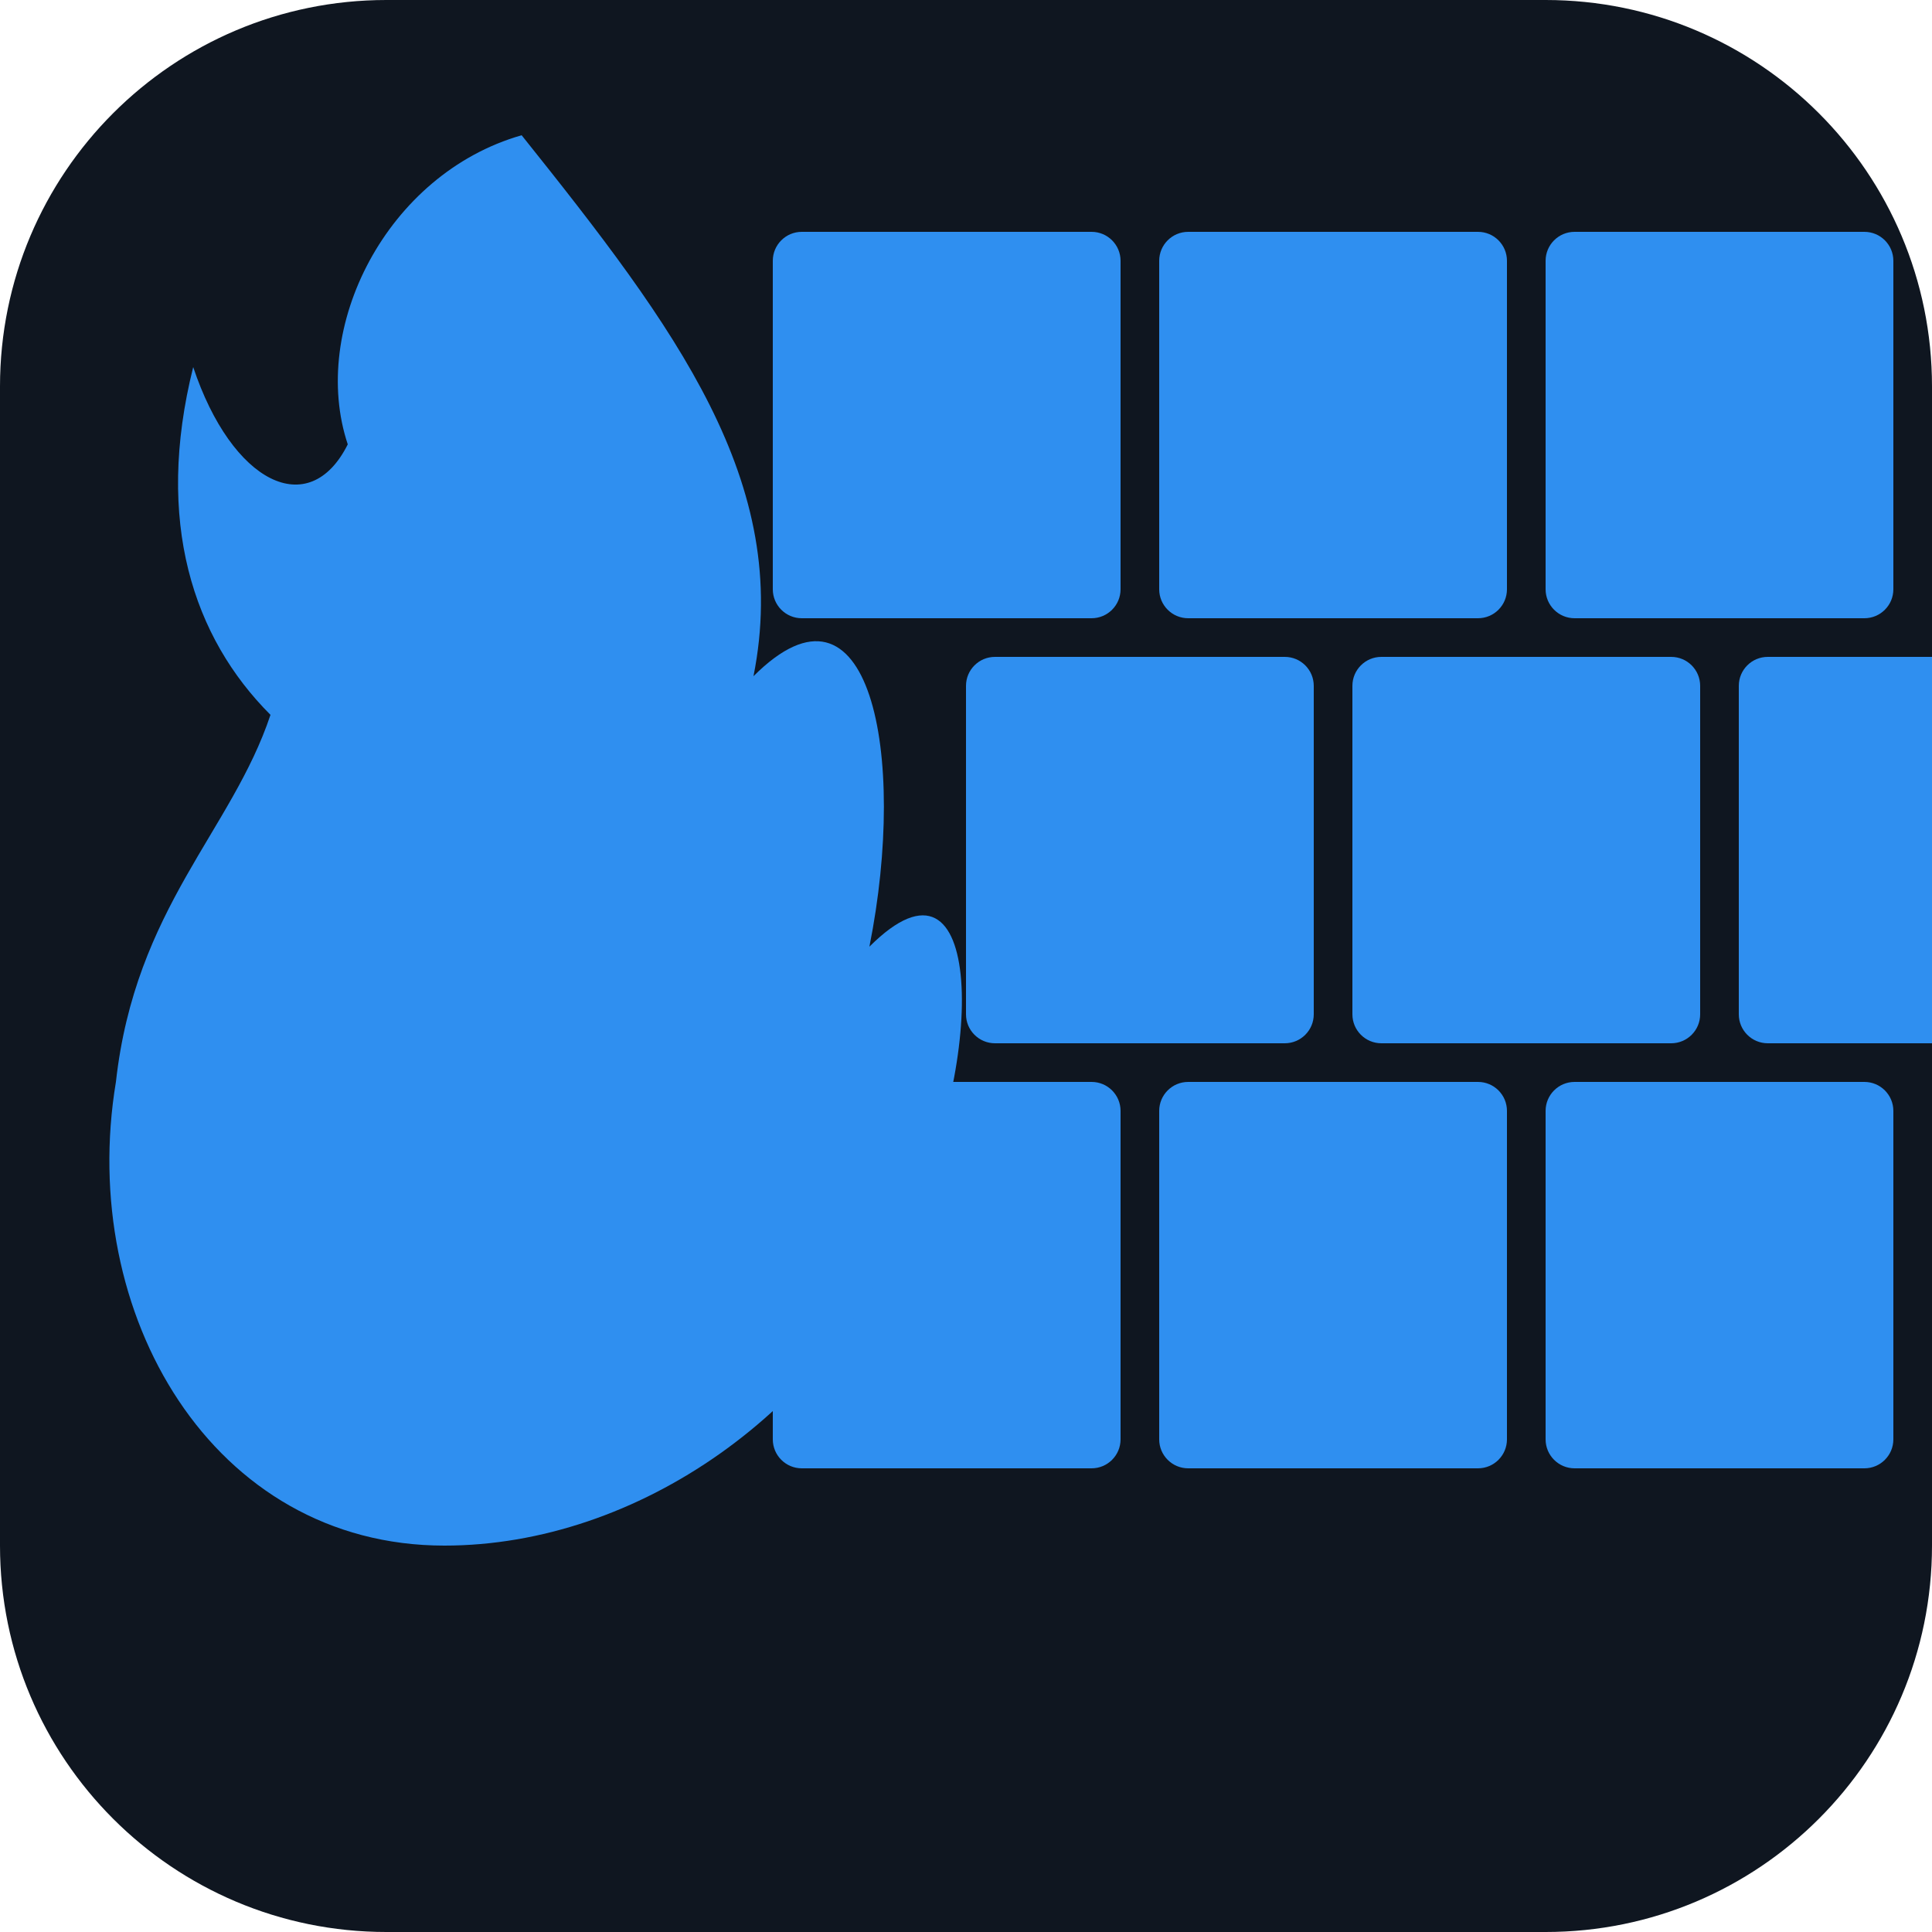
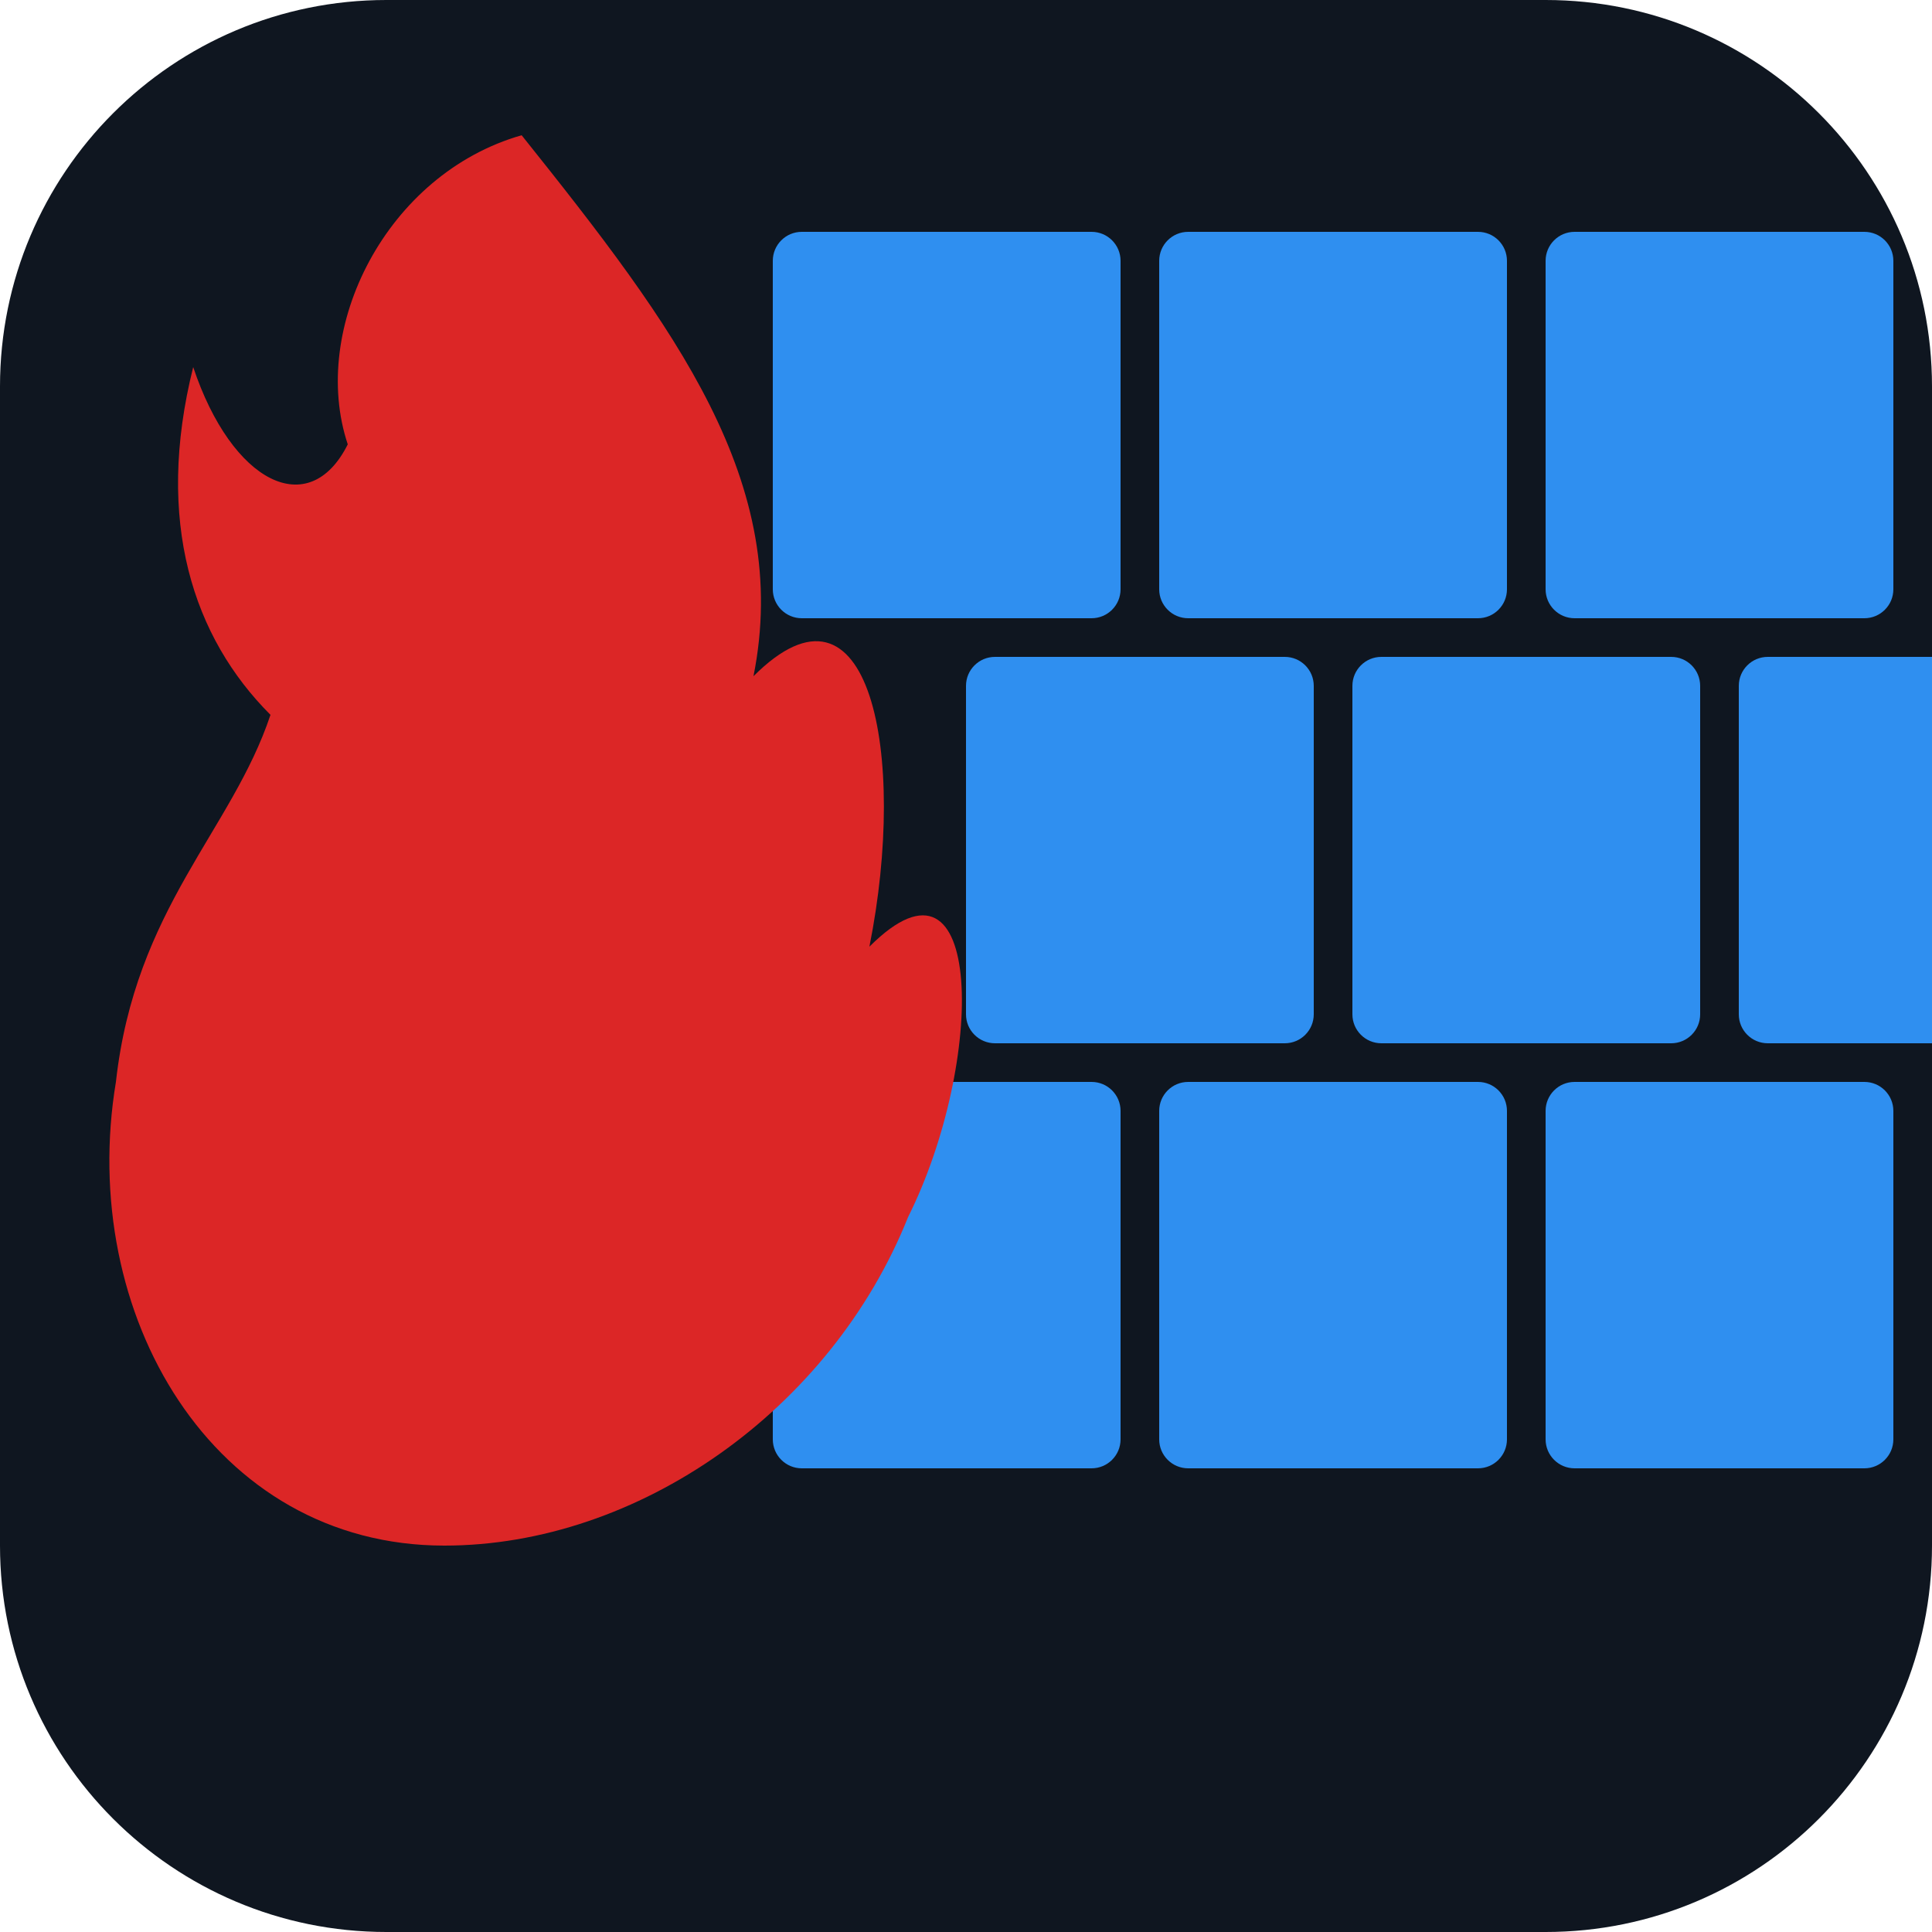
<svg xmlns="http://www.w3.org/2000/svg" viewBox="0 0 100 100">
  <rect width="100" height="100" rx="20" fill="#0f1620" />
  <g fill="#2f8ff0">
    <rect x="40" y="12" width="18" height="20" rx="1.5" />
    <rect x="60" y="12" width="18" height="20" rx="1.5" />
    <rect x="80" y="12" width="18" height="20" rx="1.5" />
    <rect x="50" y="34" width="18" height="20" rx="1.5" />
    <rect x="70" y="34" width="18" height="20" rx="1.5" />
    <rect x="90" y="34" width="14" height="20" rx="1.5" />
    <rect x="40" y="56" width="18" height="20" rx="1.5" />
    <rect x="60" y="56" width="18" height="20" rx="1.5" />
    <rect x="80" y="56" width="18" height="20" rx="1.5" />
  </g>
-   <path fill="#2f8ff0" d="M27,7            C35,17 41,25 39,35            C45,29 47,39 45,49            C51,43 51,55 47,63            C43,73 33,80 23,80            C11,80 4,68 6,56            C7,47 12,43 14,37            C10,33 8,27 10,19            C12,25 16,27 18,23            C16,17 20,9 27,7 Z" />
+   <path fill="#dc2626" d="M27,7            C35,17 41,25 39,35            C45,29 47,39 45,49            C51,43 51,55 47,63            C43,73 33,80 23,80            C11,80 4,68 6,56            C7,47 12,43 14,37            C10,33 8,27 10,19            C12,25 16,27 18,23            C16,17 20,9 27,7 Z" />
</svg>
